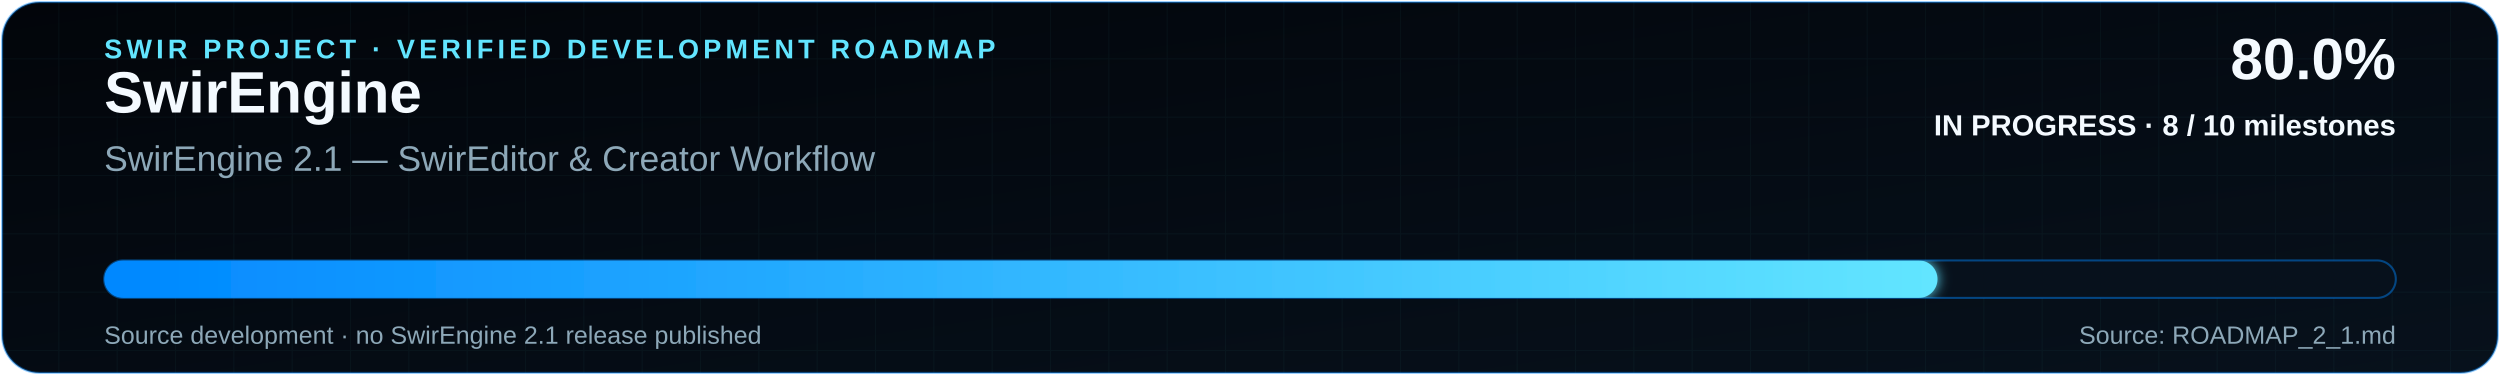
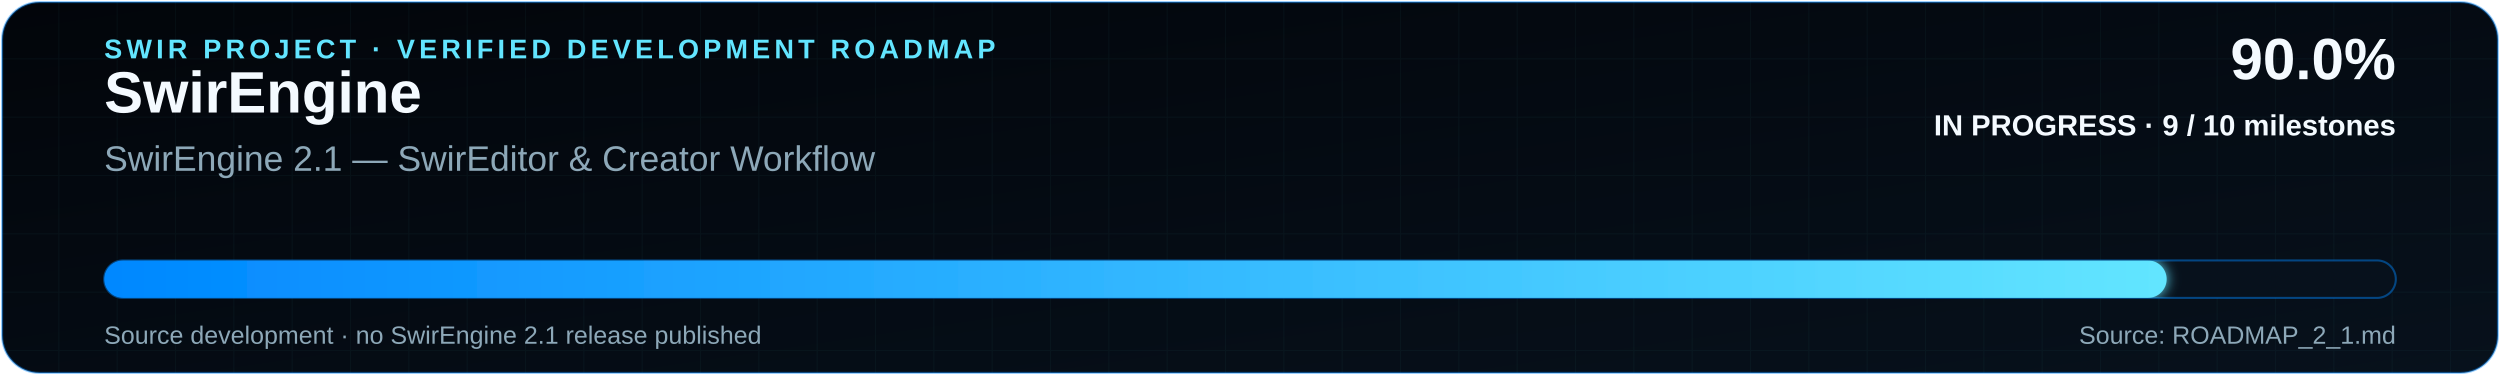
<svg xmlns="http://www.w3.org/2000/svg" width="1200" height="180" viewBox="0 0 1200 180" role="img" aria-labelledby="title desc">
  <defs>
    <linearGradient id="panel" x1="0" y1="0" x2="1" y2="1">
      <stop offset="0" stop-color="#02050A" />
      <stop offset="1" stop-color="#07111C" />
    </linearGradient>
    <linearGradient id="progressGradient" x1="0" y1="0" x2="1" y2="0">
      <stop offset="0" stop-color="#0088FF" />
      <stop offset="1" stop-color="#62E5FF" />
    </linearGradient>
    <filter id="softGlow" x="-10%" y="-80%" width="120%" height="260%">
      <feGaussianBlur stdDeviation="3" result="blur" />
      <feMerge>
        <feMergeNode in="blur" />
        <feMergeNode in="SourceGraphic" />
      </feMerge>
    </filter>
    <pattern id="grid" width="28" height="28" patternUnits="userSpaceOnUse">
      <path d="M 28 0 L 0 0 0 28" fill="none" stroke="#62E5FF" stroke-opacity="0.035" stroke-width="1" />
    </pattern>
    <clipPath id="trackClip">
      <rect x="50" y="125" width="1100" height="18" rx="9" />
    </clipPath>
    <style>
      text { font-family: "Segoe UI", Arial, sans-serif; }
      .label { fill:#62E5FF;font-size:13px;font-weight:700;letter-spacing:2px; }
      .project { fill:#F4FAFF;font-size:28px;font-weight:700; }
      .scope { fill:#8DA8B8;font-size:17px; }
      .meta { fill:#F4FAFF;font-size:14px;font-weight:600; }
      .release { fill:#8DA8B8;font-size:12px; }
    </style>
  </defs>
  <rect x="1" y="1" width="1198" height="178" rx="18" fill="url(#panel)" stroke="#0088FF" stroke-opacity="0.42" />
  <rect x="1" y="1" width="1198" height="178" rx="18" fill="url(#grid)" />
  <text x="50" y="28" class="label">SWIR PROJECT · VERIFIED DEVELOPMENT ROADMAP</text>
  <text x="50" y="54" class="project">SwirEngine</text>
  <text x="50" y="82" class="scope">SwirEngine 2.1 — SwirEditor &amp; Creator Workflow</text>
-   <text x="1150" y="38" text-anchor="end" class="project">80.0%</text>
-   <text x="1150" y="65" text-anchor="end" class="meta">IN PROGRESS · 8 / 10 milestones</text>
+   <text x="1150" y="38" text-anchor="end" class="project">90.0%</text>
+   <text x="1150" y="65" text-anchor="end" class="meta">IN PROGRESS · 9 / 10 milestones</text>
  <rect x="50" y="125" width="1100" height="18" rx="9" fill="#07111C" stroke="#0088FF" stroke-opacity="0.45" />
-   <rect x="50" y="125" width="880" height="18" rx="9" fill="url(#progressGradient)" filter="url(#softGlow)" clip-path="url(#trackClip)" />
+   <rect x="50" y="125" width="990" height="18" rx="9" fill="url(#progressGradient)" filter="url(#softGlow)" clip-path="url(#trackClip)" />
  <text x="50" y="165" class="release">Source development · no SwirEngine 2.1 release published</text>
  <text x="1150" y="165" text-anchor="end" class="release">Source: ROADMAP_2_1.md</text>
</svg>
